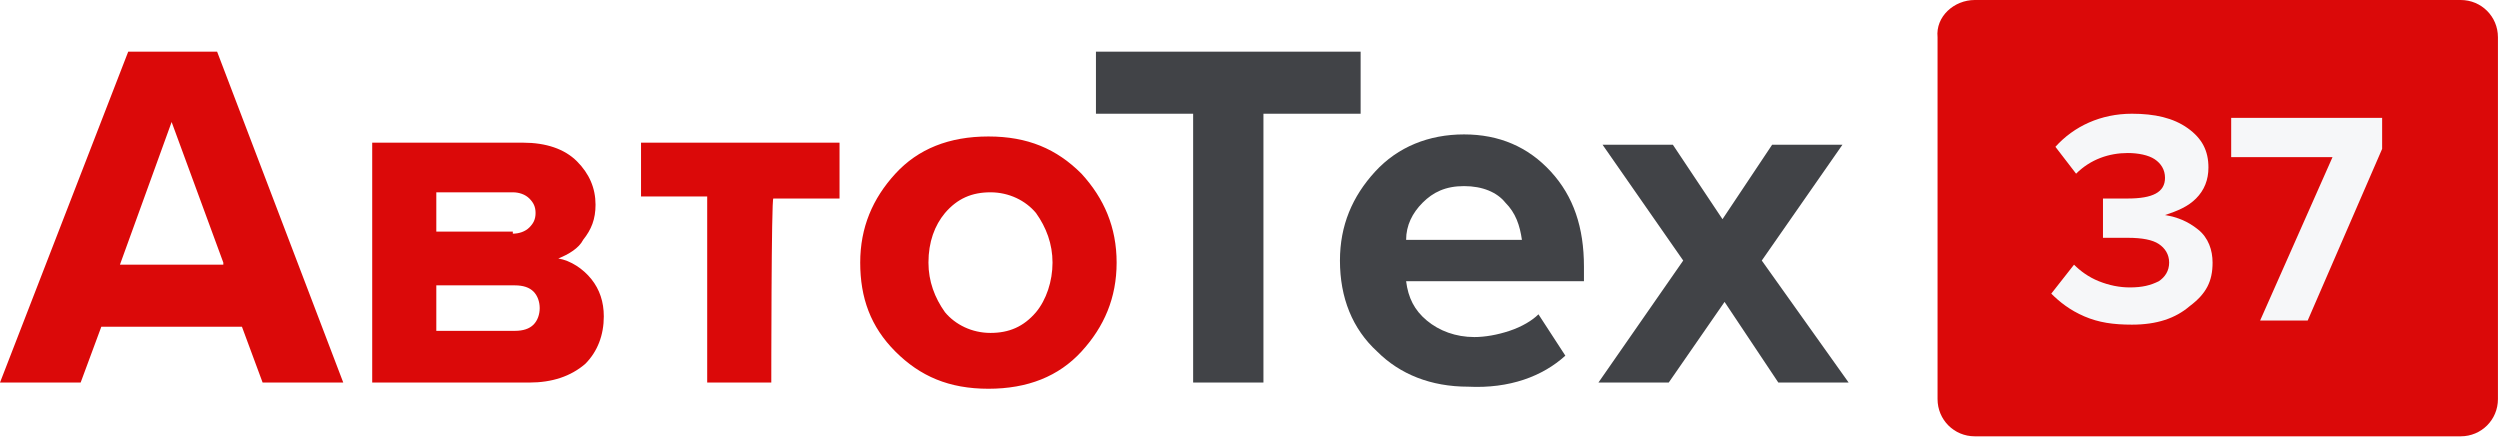
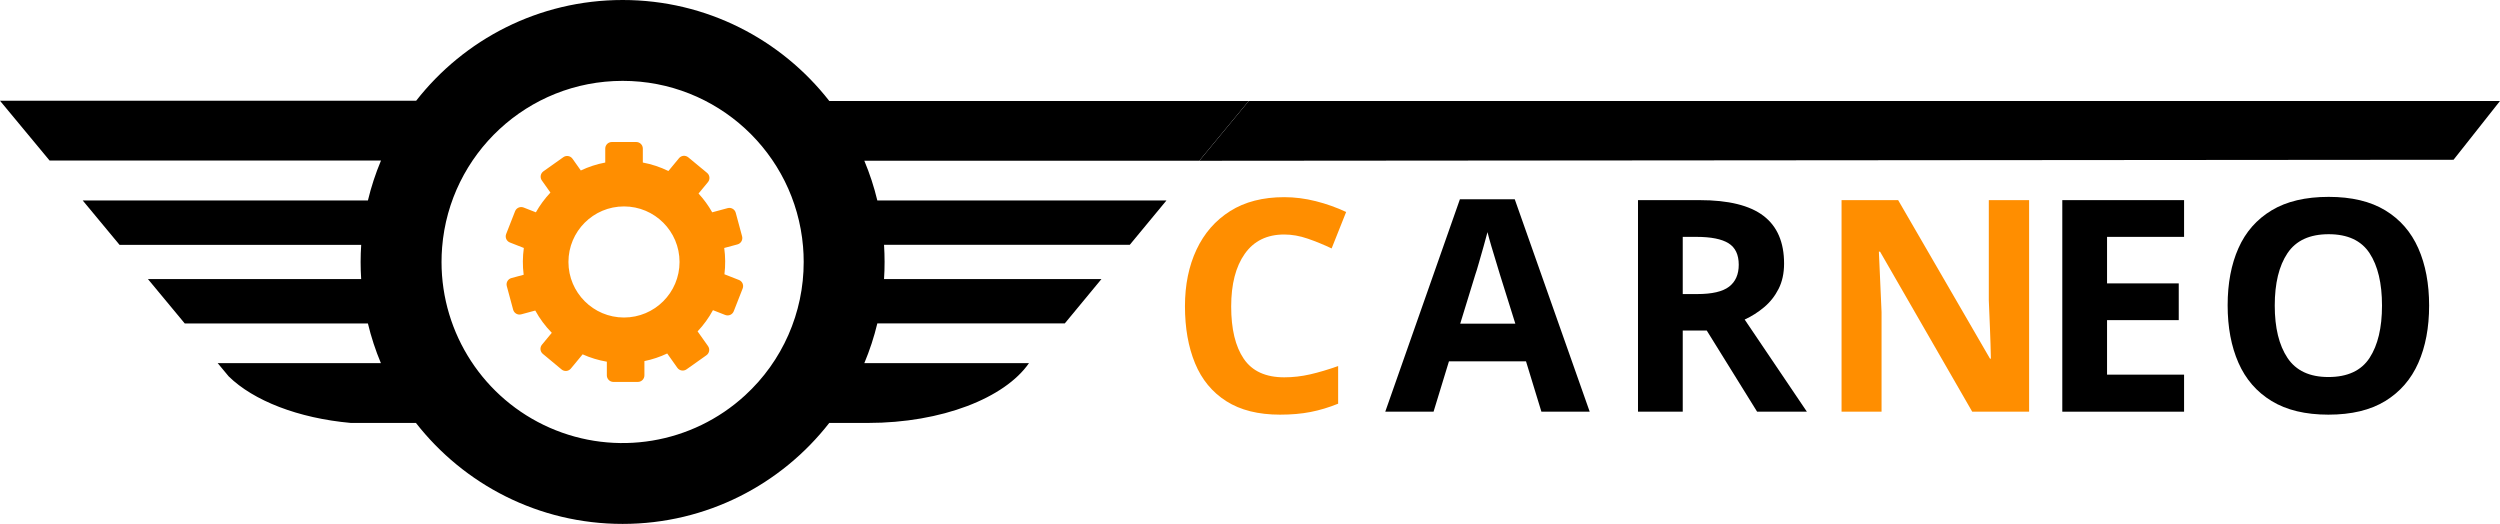
- <svg xmlns="http://www.w3.org/2000/svg" id="Слой_1" x="0px" y="0px" viewBox="0 0 120.9 21.2" style="enable-background:new 0 0 120.9 21.2;" xml:space="preserve">
-   <style type="text/css"> .st0{fill:#DB0909;} .st1{fill:#414347;} .st2{fill:#F6F7F9;} </style>
-   <path class="st0" d="M16.6,18.5h-3.9l-1-2.7H4.9l-1,2.7H0l6.2-16h4.3C10.5,2.5,16.6,18.5,16.6,18.5z M10.8,12.7L8.3,5.9l-2.5,6.9 H10.8z M25.6,18.5H18V6.9h7.3c1.1,0,2,0.3,2.6,0.9c0.6,0.6,0.9,1.3,0.9,2.1c0,0.7-0.2,1.2-0.6,1.7C28,12,27.5,12.3,27,12.5 c0.6,0.1,1.2,0.5,1.6,1c0.4,0.5,0.6,1.1,0.6,1.8c0,0.9-0.3,1.7-0.9,2.3C27.6,18.2,26.7,18.5,25.6,18.5L25.6,18.5z M24.9,16 c0.4,0,0.7-0.1,0.9-0.3c0.2-0.2,0.3-0.5,0.3-0.8c0-0.3-0.1-0.6-0.3-0.8c-0.2-0.2-0.5-0.3-0.9-0.3h-3.8V16H24.9z M24.8,11.3 c0.3,0,0.6-0.1,0.8-0.3c0.2-0.2,0.3-0.4,0.3-0.7c0-0.3-0.1-0.5-0.3-0.7s-0.5-0.3-0.8-0.3h-3.7v1.9H24.8z M37.3,18.5h-3.1V9.5H31V6.9 h9.6v2.7h-3.2C37.3,9.5,37.3,18.5,37.3,18.5z M52.3,17c-1.1,1.2-2.6,1.8-4.5,1.8s-3.3-0.6-4.5-1.8s-1.7-2.6-1.7-4.3 c0-1.7,0.6-3.1,1.7-4.3s2.6-1.8,4.5-1.8s3.3,0.6,4.5,1.8c1.1,1.2,1.7,2.6,1.7,4.3C54,14.4,53.4,15.8,52.3,17z M45.7,15.1 c0.5,0.6,1.3,1,2.2,1c0.9,0,1.6-0.3,2.2-1c0.5-0.6,0.8-1.5,0.8-2.4c0-0.9-0.3-1.7-0.8-2.4c-0.5-0.6-1.3-1-2.2-1 c-0.9,0-1.6,0.3-2.2,1c-0.5,0.6-0.8,1.4-0.8,2.4C44.9,13.6,45.2,14.4,45.7,15.1z" />
-   <path class="st1" d="M61.1,18.5h-3.4v-13H53v-3h12.8v3h-4.7L61.1,18.5L61.1,18.5z M71,18.7c-1.8,0-3.3-0.6-4.4-1.7 c-1.2-1.1-1.8-2.6-1.8-4.4c0-1.7,0.6-3.1,1.7-4.3c1.1-1.2,2.6-1.8,4.3-1.8c1.7,0,3.1,0.6,4.2,1.8c1.1,1.2,1.6,2.7,1.6,4.6v0.7H68 c0.1,0.8,0.4,1.4,1,1.9c0.6,0.5,1.4,0.8,2.3,0.8c0.5,0,1.1-0.1,1.7-0.3c0.6-0.2,1.1-0.5,1.4-0.8l1.3,2C74.6,18.2,73,18.8,71,18.7 L71,18.7z M73.6,11.6c-0.1-0.7-0.3-1.3-0.8-1.8C72.4,9.3,71.7,9,70.8,9c-0.9,0-1.5,0.3-2,0.8c-0.5,0.5-0.8,1.1-0.8,1.8H73.6 L73.6,11.6z M89.4,18.5H86l-2.6-3.9l-2.7,3.9h-3.4l4.1-5.9l-3.9-5.6h3.4l2.4,3.6l2.4-3.6h3.4l-3.9,5.6L89.4,18.5L89.4,18.5z" />
-   <path class="st0" d="M95.5,0H119c1,0,1.8,0.8,1.8,1.8v17.5c0,1-0.8,1.8-1.8,1.8H95.5c-1,0-1.8-0.8-1.8-1.8V1.8 C93.6,0.8,94.5,0,95.5,0z" />
-   <path class="st2" d="M103.1,15.7c-0.9,0-1.6-0.1-2.3-0.4c-0.7-0.3-1.2-0.7-1.6-1.1l1.1-1.4c0.3,0.3,0.7,0.6,1.2,0.8 c0.5,0.2,1,0.3,1.5,0.3c0.6,0,1-0.1,1.4-0.3c0.3-0.2,0.5-0.5,0.5-0.9c0-0.4-0.2-0.7-0.5-0.9c-0.3-0.2-0.8-0.3-1.5-0.3 c-0.6,0-1,0-1.2,0V9.6c0.1,0,0.5,0,1.2,0c1.2,0,1.8-0.3,1.8-1c0-0.4-0.2-0.7-0.5-0.9c-0.3-0.2-0.8-0.3-1.3-0.3c-0.9,0-1.8,0.3-2.5,1 l-1-1.3c0.9-1,2.2-1.6,3.7-1.6c1.1,0,2,0.2,2.7,0.7c0.7,0.5,1,1.1,1,1.9c0,0.6-0.2,1.1-0.6,1.5c-0.4,0.4-0.9,0.6-1.5,0.8 c0.6,0.1,1.1,0.3,1.6,0.7c0.5,0.4,0.7,1,0.7,1.6c0,0.9-0.3,1.5-1.1,2.1C105.2,15.4,104.3,15.7,103.1,15.7L103.1,15.7z M111.6,15.5 h-2.3l3.5-7.9h-4.9V5.7h7.3v1.5L111.6,15.5z" />
+ <svg xmlns="http://www.w3.org/2000/svg" viewBox="0 0 3581.16 750.53">
+   <defs>
+     <style>.cls-1,.cls-2{fill:#ff8e00;}.cls-2{font-size:424.44px;font-family:Campton-BoldDEMO, Campton;font-weight:700;}.cls-3{letter-spacing:-0.05em;}.cls-4,.cls-5,.cls-6{fill:#000;}.cls-5{letter-spacing:-0.01em;}.cls-6{letter-spacing:-0.02em;}</style>
+   </defs>
+   <g id="Слой_2" data-name="Слой 2">
+     <path d="M1998.18,1769.39H1397.35c-68.67-88-175.75-144.65-296-144.65s-227.13,56.47-295.82,144.33H209.42l71.07,85.67H755.18a371.62,371.62,0,0,0-18.75,57.2H327.94l52.73,63.55H726.82Q726,1987.64,726,2000t.79,24.52H421.35l52.73,63.56H736.43a370,370,0,0,0,18.62,56.86H521.25l15.8,19c35.43,34.65,99.3,59.83,174.89,66.64h93.3c68.67,88,175.75,144.64,296.06,144.64s227.38-56.6,296-144.64h55.28c105.88,0,196.14-35.65,230.83-85.68H1447.54a370,370,0,0,0,18.62-56.86h268.52l52.54-63.56H1475.77q.8-12.15.79-24.52t-.79-24.51h352l52.55-63.55H1466.16a370.26,370.26,0,0,0-18.62-56.88h479.8Zm-721.51,421.74A259.39,259.39,0,0,1,841.9,2000q0-10.59.84-21c10.68-133.45,122.36-238.42,258.56-238.42a259.32,259.32,0,0,1,258.45,237.28q.93,10.93.93,22.11A258.68,258.68,0,0,1,1276.67,2191.13Z" transform="translate(-209.42 -1624.74)" />
+     <path class="cls-1" d="M1268,2025.81l-11.23-4.41-9.62-3.77a146.08,146.08,0,0,0-.31-37.68l19-5.11a9.43,9.43,0,0,0,6.62-11.51l-9.13-33.84a9.43,9.43,0,0,0-11.51-6.62l-22.19,6a144.92,144.92,0,0,0-19.58-26.92l13.5-16.34a9.39,9.39,0,0,0-1.25-13.2l-27-22.34a9.41,9.41,0,0,0-13.21,1.25l-15.2,18.39a143.66,143.66,0,0,0-36.65-12.15v-20a9.41,9.41,0,0,0-9.38-9.39h-35.06a9.41,9.41,0,0,0-9.38,9.39v20a143.7,143.7,0,0,0-35,11.38l-11.91-16.82a9.42,9.42,0,0,0-13.09-2.24l-28.6,20.28a9.41,9.41,0,0,0-2.23,13.08l12.3,17.35a145.42,145.42,0,0,0-20.85,28.29l-17.61-6.9a9.41,9.41,0,0,0-12.16,5.31l-12.79,32.64a9.4,9.4,0,0,0,5.31,12.16l20,7.84a146,146,0,0,0-.24,38.39l-9.73,2.62-7.83,2.12a9.39,9.39,0,0,0-6.61,11.5l9.12,33.84a9.42,9.42,0,0,0,11.5,6.63l20.17-5.45a145.22,145.22,0,0,0,23.67,31.89l-14.07,17a9.38,9.38,0,0,0,1.25,13.2l5.48,4.53L1013.9,2154a9.41,9.41,0,0,0,13.21-1.25l16.9-20.43a143.82,143.82,0,0,0,34.69,10.54v19.59a9.41,9.41,0,0,0,9.38,9.39h35.06a9.41,9.41,0,0,0,9.38-9.39V2142a143.1,143.1,0,0,0,32.65-10.91l14.55,20.54a9.41,9.41,0,0,0,13.08,2.22l25.33-17.94,3.27-2.32a9.41,9.41,0,0,0,2.24-13.08l-14.93-21.09a145.59,145.59,0,0,0,22-30.38l17.6,6.89a9.41,9.41,0,0,0,12.16-5.3l12.79-32.64A9.4,9.4,0,0,0,1268,2025.81Zm-164.73,53.76a79.57,79.57,0,1,1,79.57-79.57A79.57,79.57,0,0,1,1103.22,2079.57Z" transform="translate(-209.42 -1624.74)" />
+     <text class="cls-2" transform="translate(1672.79 589.73)">
+       <tspan class="cls-3">C</tspan>
+       <tspan class="cls-4" x="311.54" y="0">A</tspan>
+       <tspan class="cls-5" x="635.38" y="0">R</tspan>
+       <tspan x="926.97" y="0">N</tspan>
+       <tspan class="cls-6" x="1243.18" y="0">E</tspan>
+       <tspan class="cls-4" x="1493.6" y="0">O</tspan>
+     </text>
+     <polygon points="1788.76 144.65 3581.16 144.65 3514.62 228.86 1717.92 230.32 1788.76 144.65" />
+   </g>
</svg>
